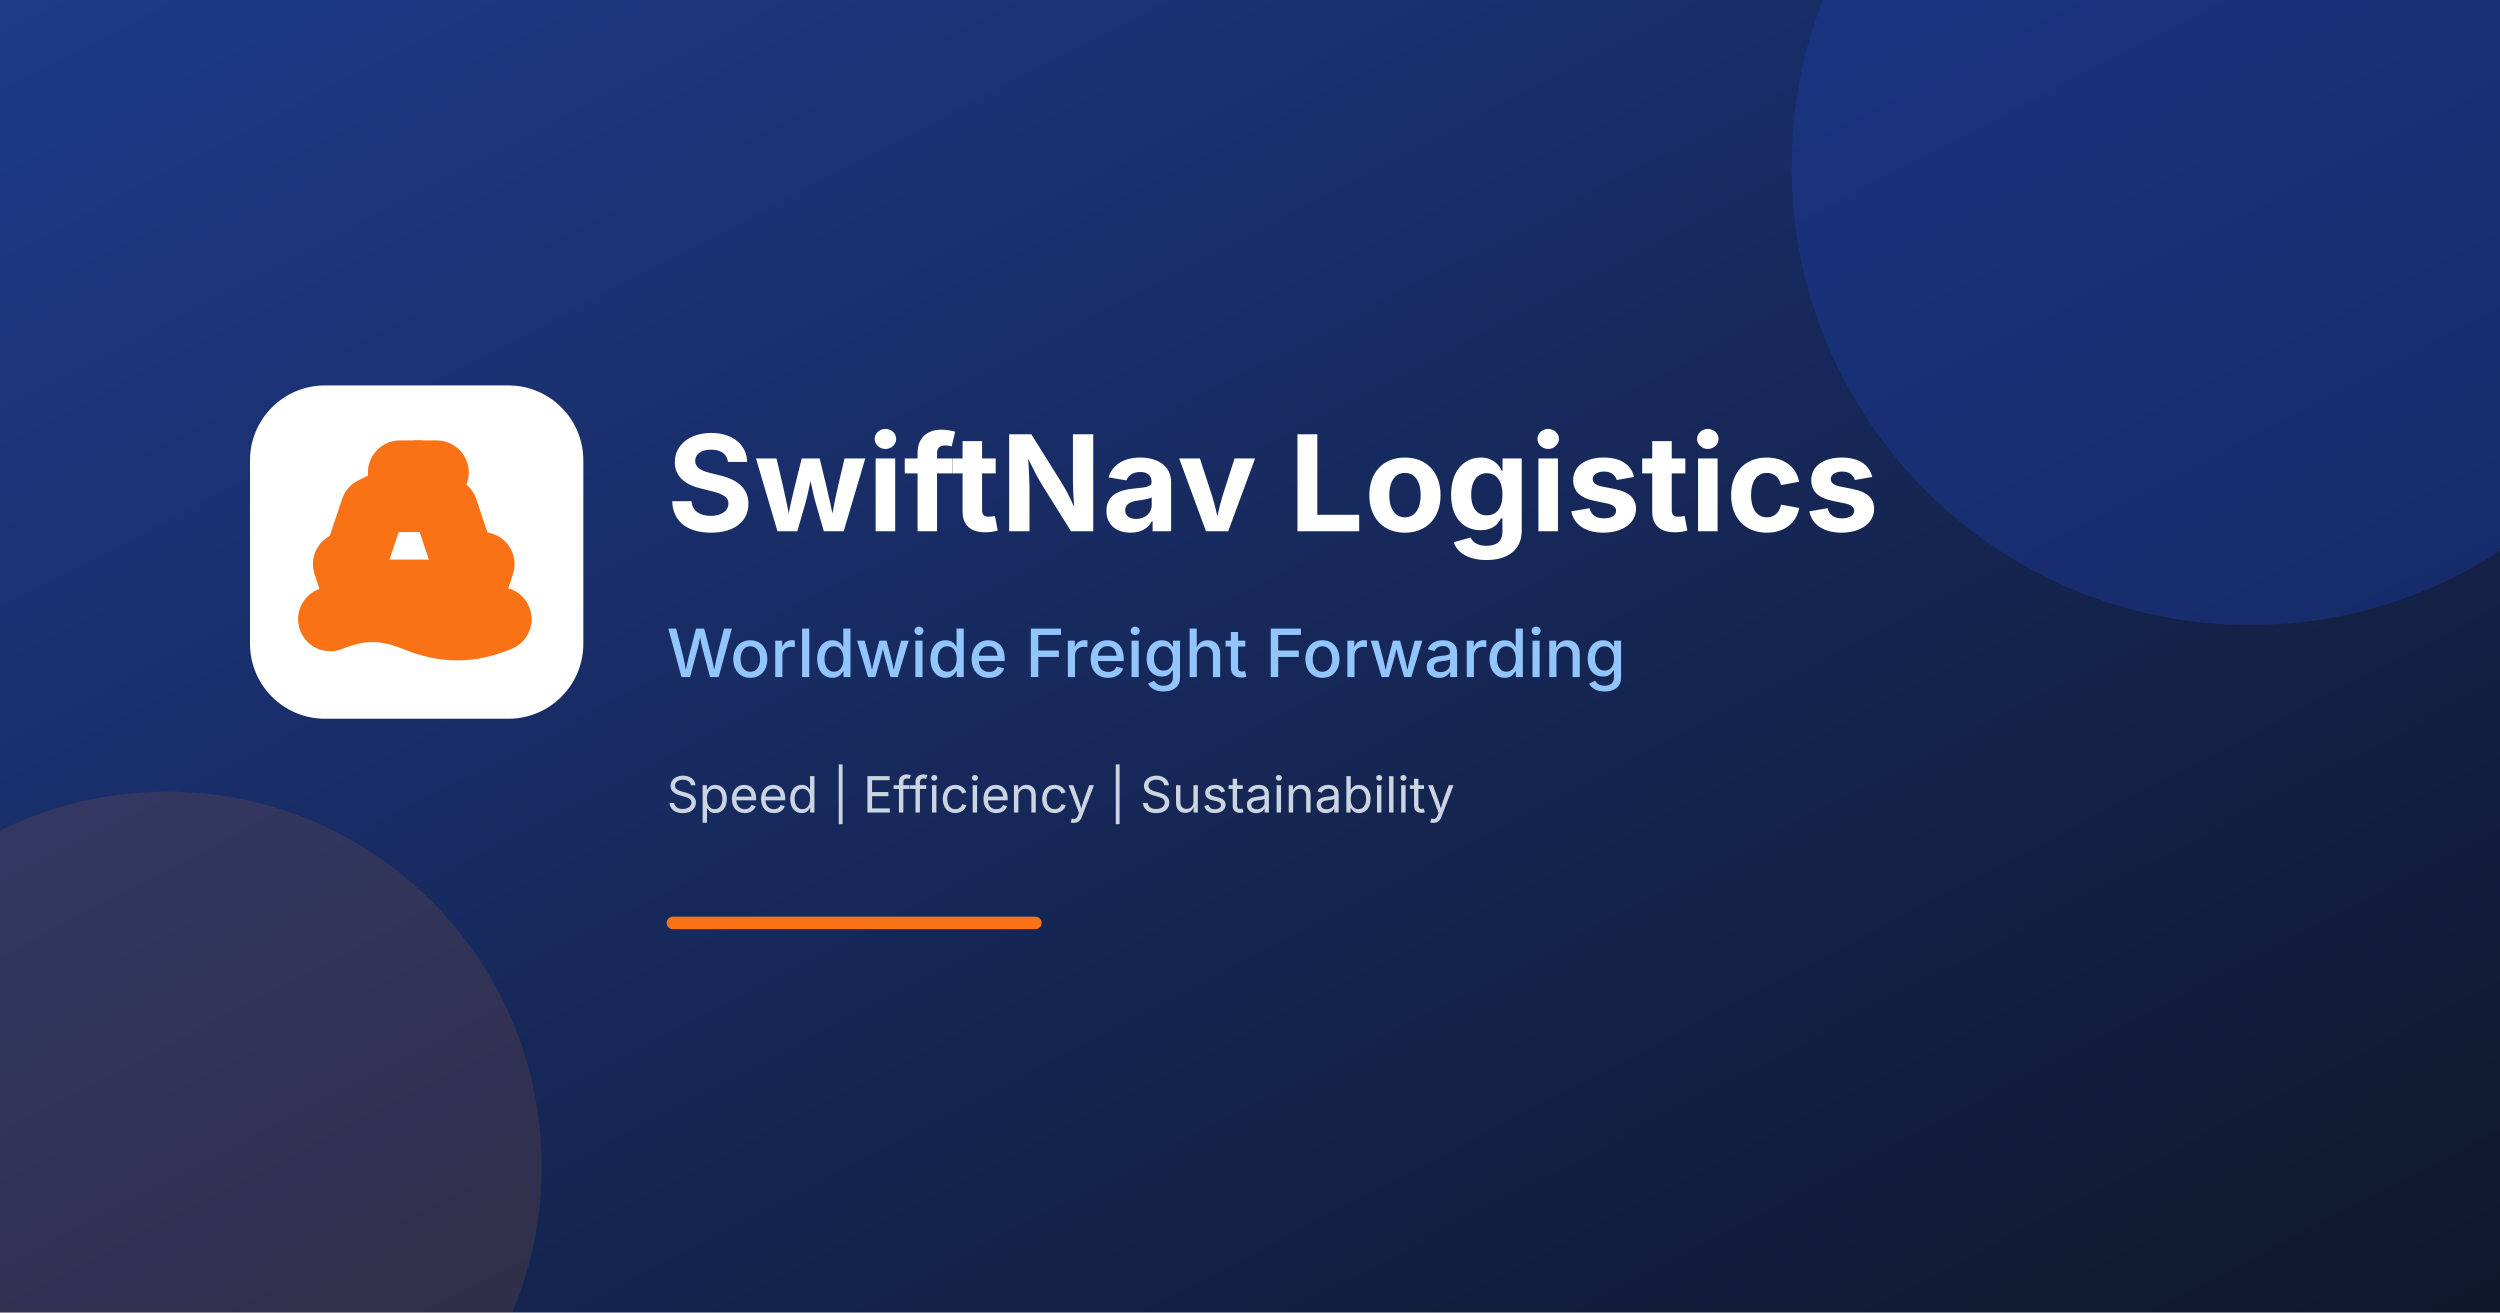
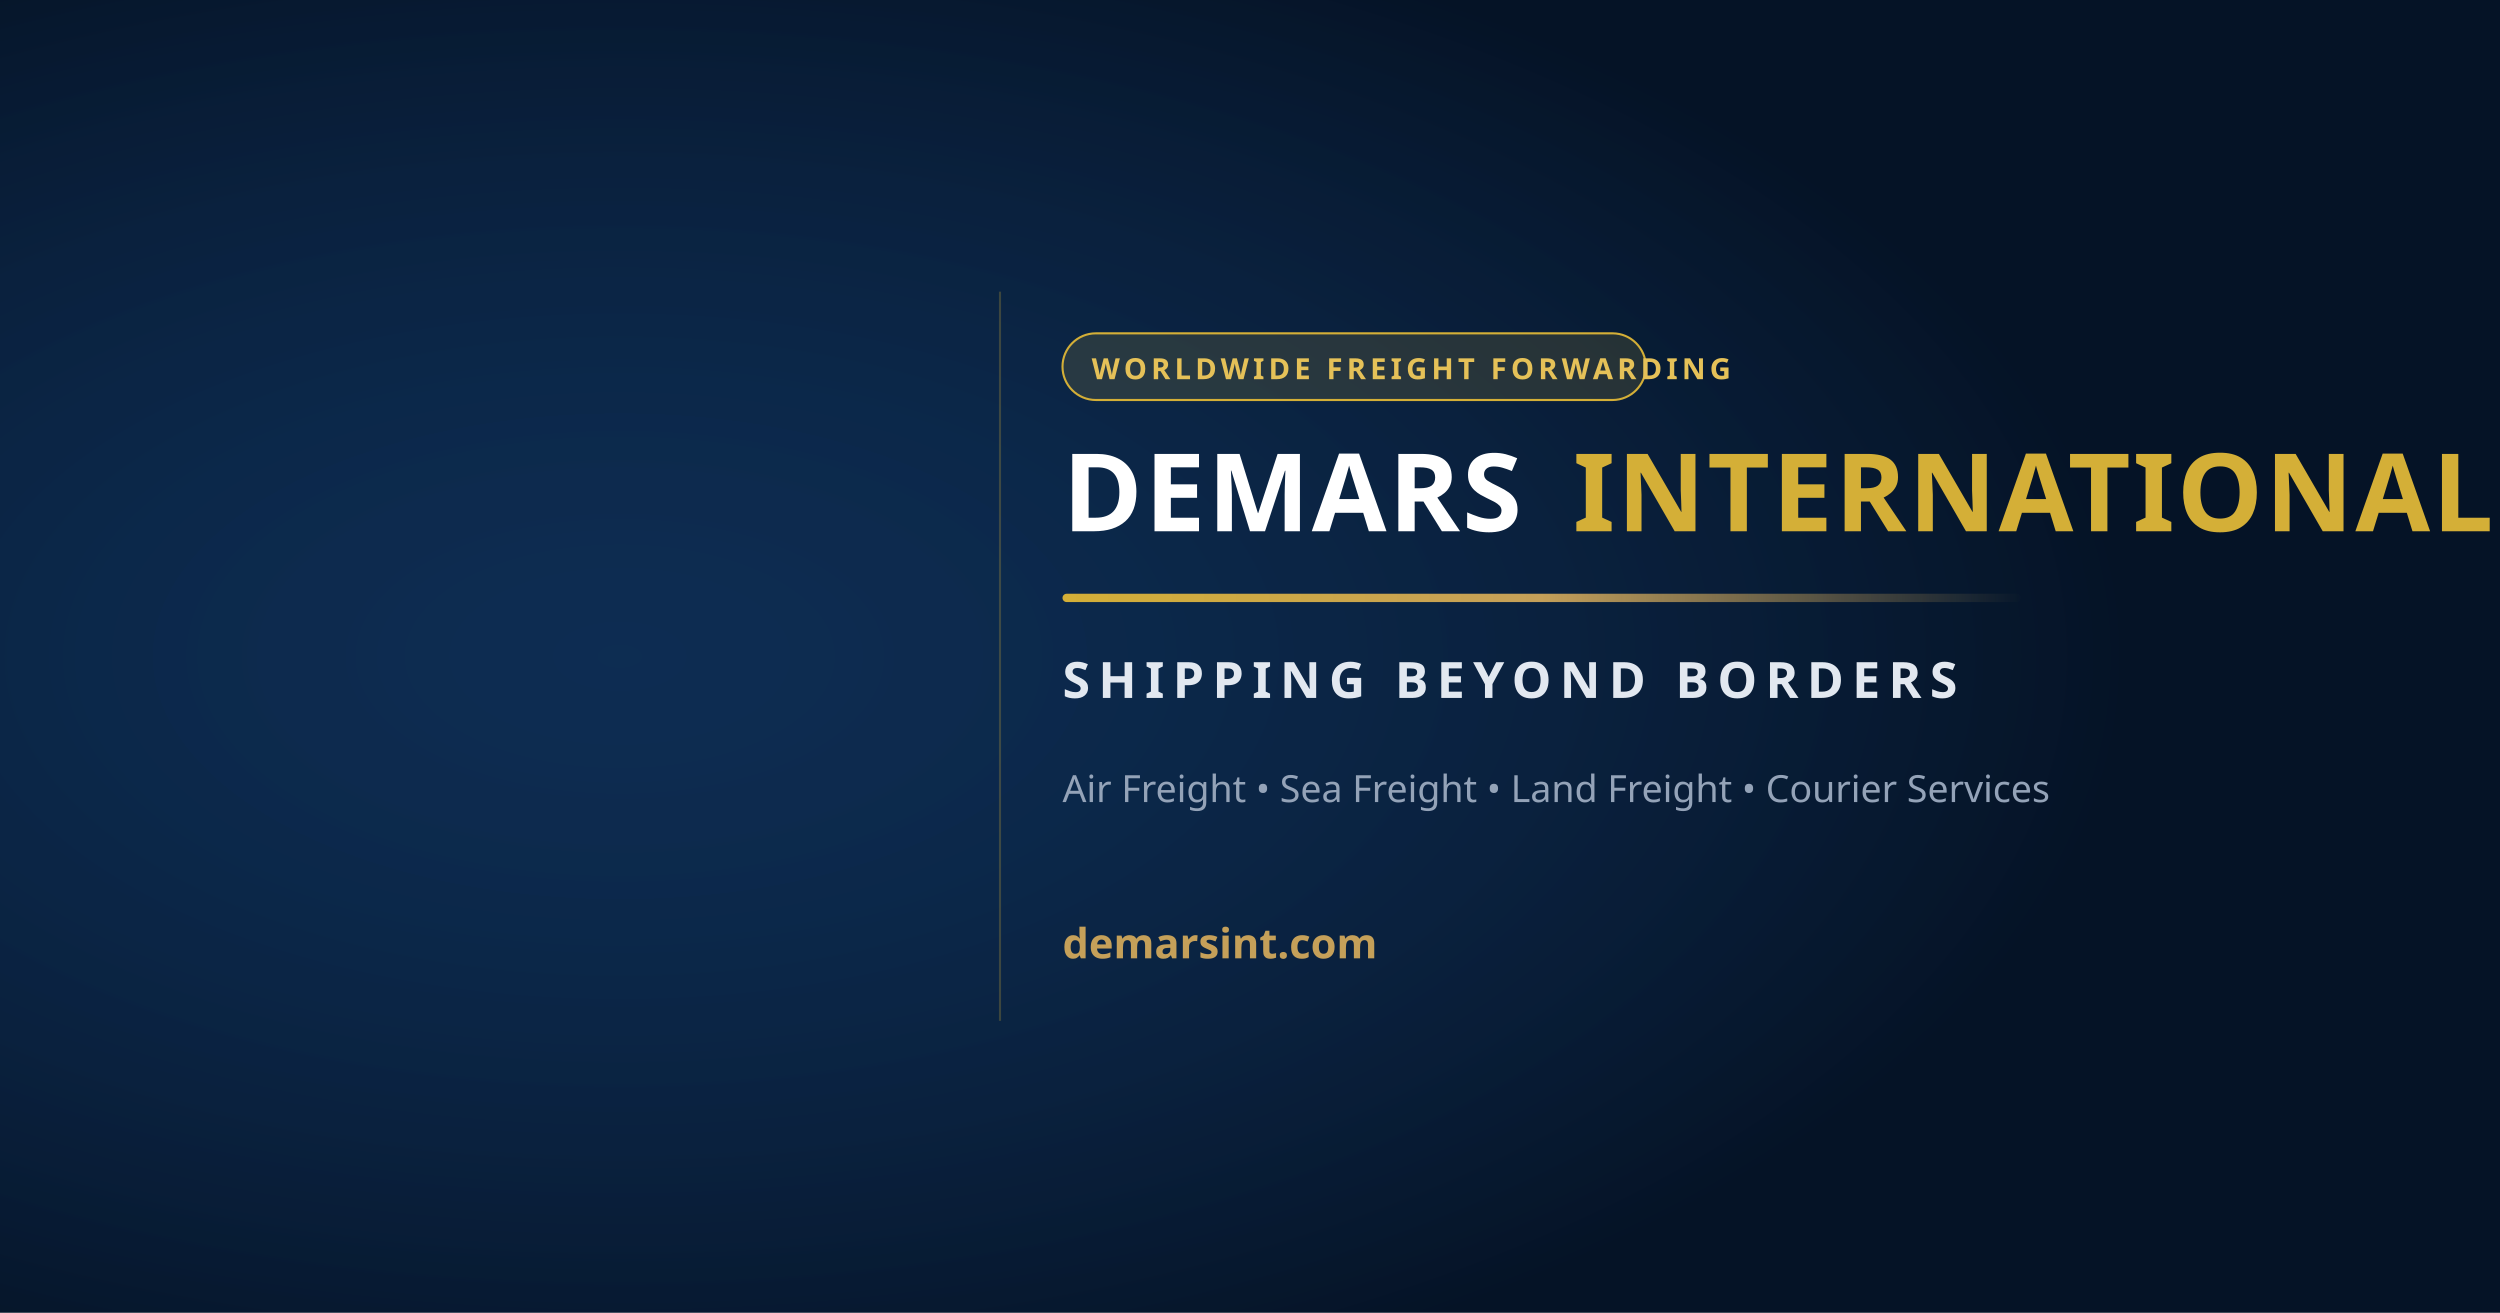
- <svg xmlns="http://www.w3.org/2000/svg" width="1200" height="630" viewBox="0 0 1200 630" role="img" aria-label="SwiftNav Logistics">
+ <svg xmlns="http://www.w3.org/2000/svg" width="1200" height="630" viewBox="0 0 1200 630">
  <defs>
-     <linearGradient id="bg" x1="0%" y1="0%" x2="100%" y2="100%">
-       <stop offset="0%" stop-color="#1e3a8a" />
-       <stop offset="100%" stop-color="#0f172a" />
+     <radialGradient id="glow" cx="25%" cy="50%" r="60%">
+       <stop offset="0%" stop-color="#133e70" stop-opacity="0.6" />
+       <stop offset="100%" stop-color="#051326" stop-opacity="1" />
+     </radialGradient>
+     <linearGradient id="goldLine" x1="0%" y1="0%" x2="100%" y2="0%">
+       <stop offset="0%" stop-color="#D4AF37" />
+       <stop offset="50%" stop-color="#C5A059" />
+       <stop offset="100%" stop-color="rgba(197, 160, 89, 0)" />
    </linearGradient>
  </defs>
-   <rect width="1200" height="630" fill="url(#bg)" />
-   <circle cx="1080" cy="80" r="220" fill="#1e40af" opacity="0.35" />
-   <circle cx="80" cy="560" r="180" fill="#f97316" opacity="0.12" />
-   <rect x="120" y="185" width="160" height="160" rx="36" fill="#ffffff" />
-   <g fill="none" stroke="#f97316" stroke-width="7" stroke-linecap="round" stroke-linejoin="round" transform="translate(148 218) scale(4.4)">
-     <path d="M2.38 18c1.62-.64 3.03-1 4.62-1s3 .36 4.62 1c1.59.64 3.03 1 4.62 1s3-.36 4.62-1" />
-     <path d="m19 12-1 3H5l-1-3" />
-     <path d="M5 12 7 6l2-1h4l2 1 2 6" />
-     <path d="M12 2v2" />
-     <path d="M10 2h4" />
+   <rect width="1200" height="630" fill="#051326" />
+   <rect width="1200" height="630" fill="url(#glow)" />
+   <line x1="480" y1="140" x2="480" y2="490" stroke="rgba(212, 175, 55, 0.25)" stroke-width="1" />
+   <g transform="translate(510, 0)">
+     <rect x="0" y="160" width="280" height="32" rx="16" fill="rgba(212, 175, 55, 0.15)" stroke="#D4AF37" stroke-width="1" />
+     <text x="14" y="182" fill="#E5C158" font-family="'Segoe UI', system-ui, sans-serif" font-size="14" font-weight="700" letter-spacing="2">WORLDWIDE FREIGHT FORWARDING</text>
+     <text x="0" y="255" fill="#FFFFFF" font-family="'Segoe UI', system-ui, sans-serif" font-size="52" font-weight="800" letter-spacing="1">DEMARS</text>
+     <text x="245" y="255" fill="#D4AF37" font-family="'Segoe UI', system-ui, sans-serif" font-size="52" font-weight="800" letter-spacing="1">INTERNATIONAL</text>
+     <rect x="0" y="285" width="460" height="4" fill="url(#goldLine)" rx="2" />
+     <text x="0" y="335" fill="#E2E8F0" font-family="'Segoe UI', system-ui, sans-serif" font-size="24" font-weight="600" letter-spacing="4">SHIPPING BEYOND BORDERS</text>
+     <text x="0" y="385" fill="#94A3B8" font-family="'Segoe UI', system-ui, sans-serif" font-size="18">Air Freight  •  Sea Freight  •  Land Freight  •  Courier Services</text>
+     <text x="0" y="460" fill="#C5A059" font-family="'Segoe UI', system-ui, sans-serif" font-size="20" font-weight="600">demarsint.com</text>
  </g>
-   <text x="320" y="255" fill="#ffffff" font-family="Inter, Segoe UI, Arial, sans-serif" font-size="64" font-weight="700">SwiftNav Logistics</text>
-   <text x="320" y="325" fill="#93c5fd" font-family="Inter, Segoe UI, Arial, sans-serif" font-size="32" font-weight="500">Worldwide Freight Forwarding</text>
-   <text x="320" y="390" fill="#cbd5e1" font-family="Inter, Segoe UI, Arial, sans-serif" font-size="24">Speed | Efficiency | Sustainability</text>
-   <rect x="320" y="440" width="180" height="6" rx="3" fill="#f97316" />
</svg>
